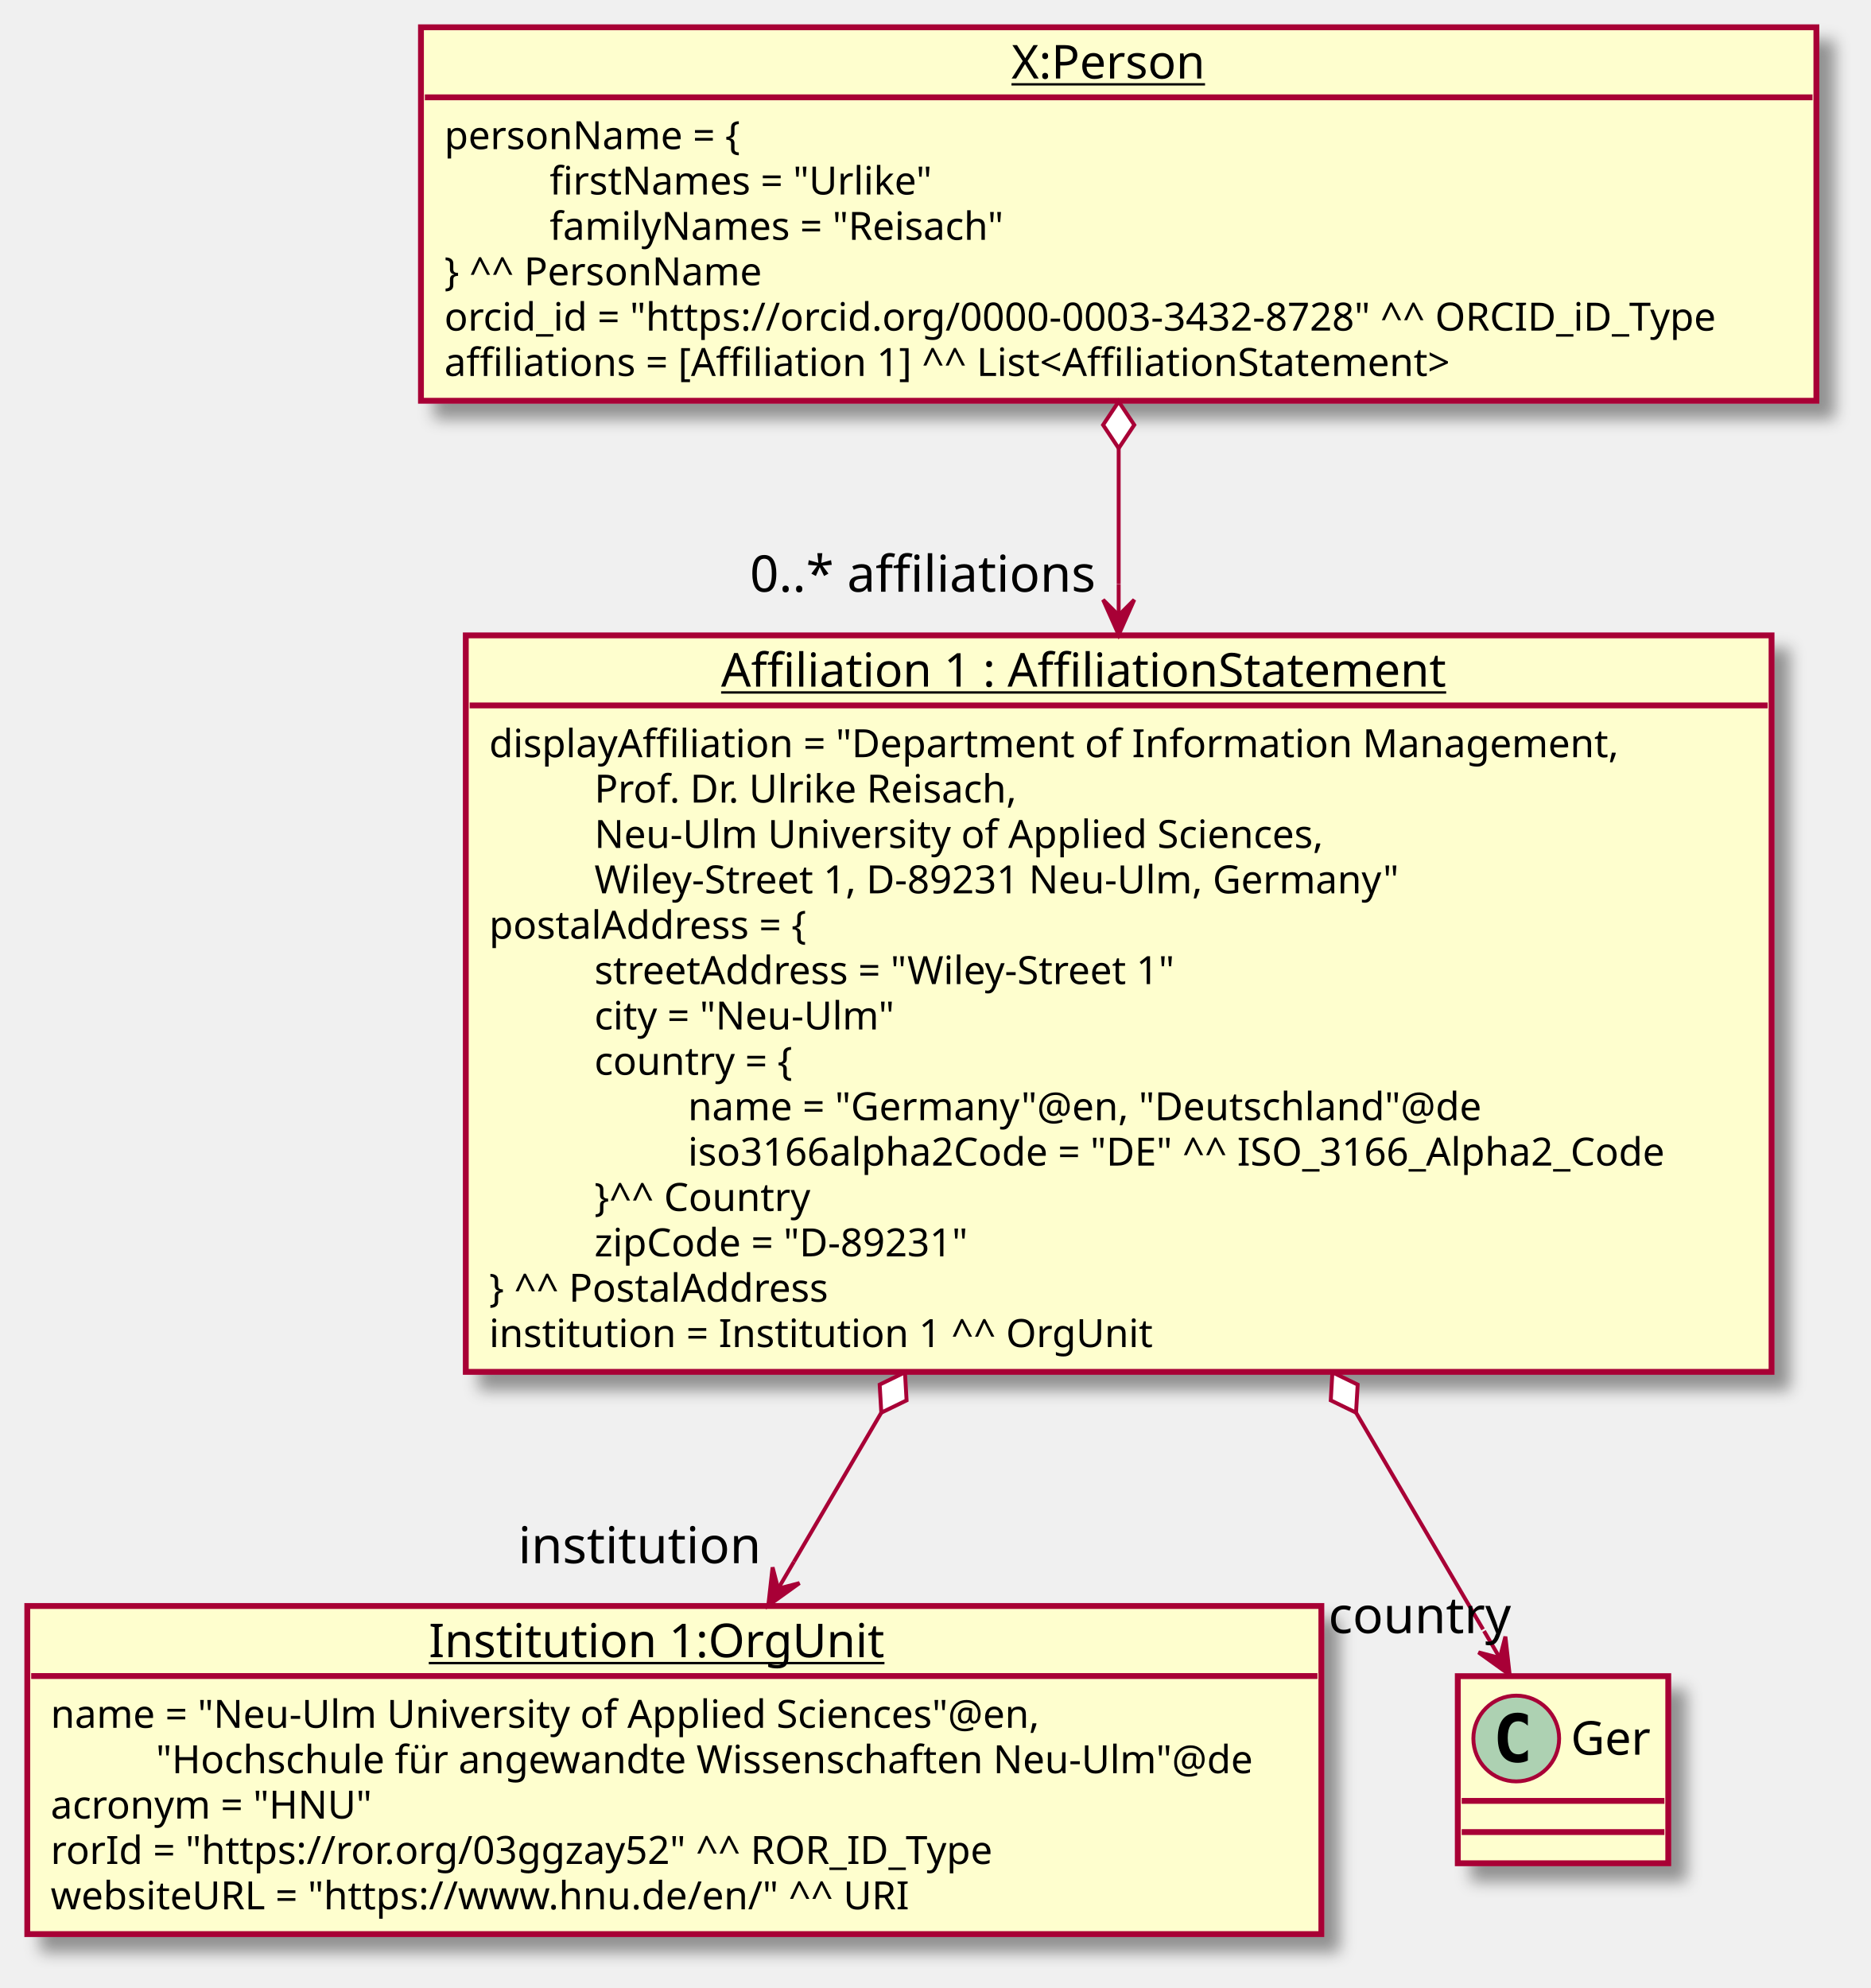
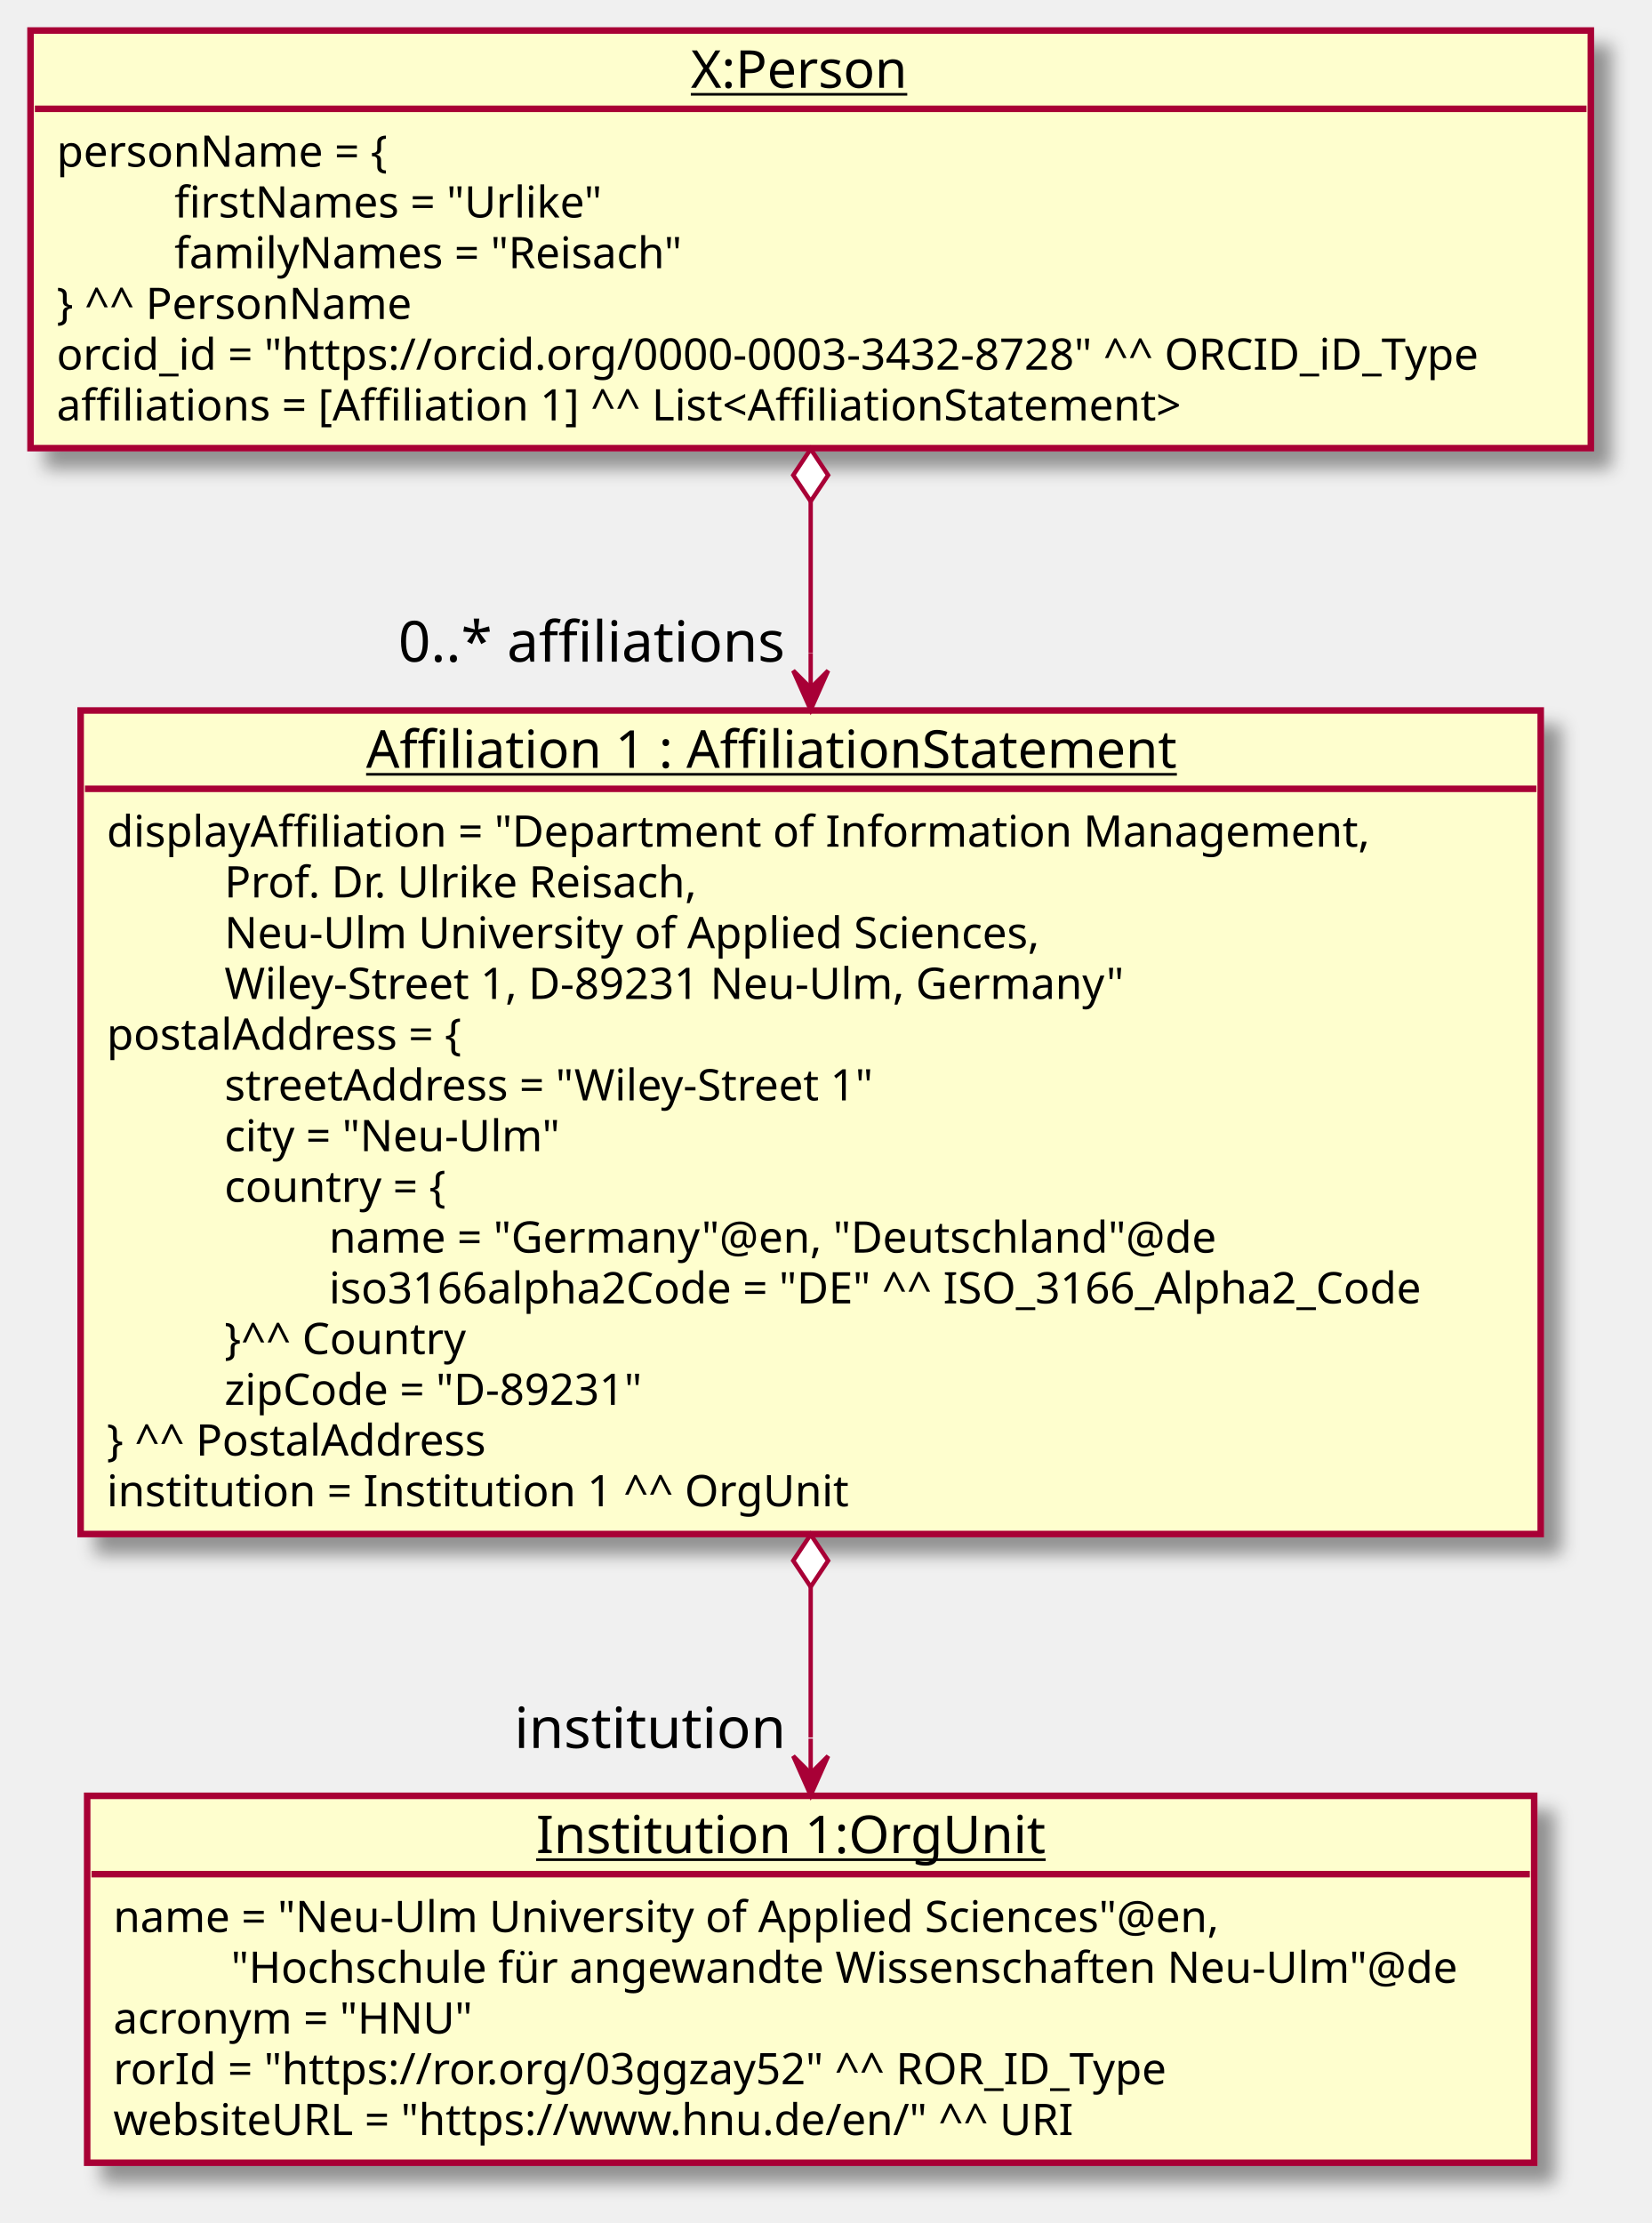
- <svg xmlns="http://www.w3.org/2000/svg" contentScriptType="application/ecmascript" contentStyleType="text/css" height="510px" preserveAspectRatio="none" style="width:480px;height:510px;background:#FFFFFF;" version="1.1" viewBox="0 0 480 510" width="480px" zoomAndPan="magnify">
+ <svg xmlns="http://www.w3.org/2000/svg" contentScriptType="application/ecmascript" contentStyleType="text/css" height="510px" preserveAspectRatio="none" style="width:379px;height:510px;background:#FFFFFF;" version="1.1" viewBox="0 0 379 510" width="379px" zoomAndPan="magnify">
  <defs>
-     <filter height="300%" id="f1nlze2o8avxdj" width="300%" x="-1" y="-1">
+     <filter height="300%" id="ft2g0slik26j3" width="300%" x="-1" y="-1">
      <feGaussianBlur result="blurOut" stdDeviation="2.0" />
      <feColorMatrix in="blurOut" result="blurOut2" type="matrix" values="0 0 0 0 0 0 0 0 0 0 0 0 0 0 0 0 0 0 .4 0" />
      <feOffset dx="4.0" dy="4.0" in="blurOut2" result="blurOut3" />
      <feBlend in="SourceGraphic" in2="blurOut3" mode="normal" />
    </filter>
  </defs>
  <g>
-     <rect fill="#FEFECE" filter="url(#f1nlze2o8avxdj)" height="95.812" style="stroke:#A80036;stroke-width:1.5;" width="358" x="108" y="7" />
-     <text fill="#000000" font-family="sans-serif" font-size="12" lengthAdjust="spacing" text-decoration="underline" textLength="55" x="259.5" y="20.139">X:Person</text>
-     <line style="stroke:#A80036;stroke-width:1.5;" x1="109" x2="465" y1="24.969" y2="24.969" />
-     <text fill="#000000" font-family="sans-serif" font-size="10" lengthAdjust="spacing" textLength="83" x="114" y="38.251">personName = {</text>
-     <text fill="#000000" font-family="sans-serif" font-size="10" lengthAdjust="spacing" textLength="105" x="141" y="49.892">firstNames = "Urlike"</text>
-     <text fill="#000000" font-family="sans-serif" font-size="10" lengthAdjust="spacing" textLength="126" x="141" y="61.532">familyNames = "Reisach"</text>
-     <text fill="#000000" font-family="sans-serif" font-size="10" lengthAdjust="spacing" textLength="92" x="114" y="73.173">} ^^ PersonName</text>
-     <text fill="#000000" font-family="sans-serif" font-size="10" lengthAdjust="spacing" textLength="346" x="114" y="84.814">orcid_id = "https://orcid.org/0000-0003-3432-8728" ^^ ORCID_iD_Type</text>
-     <text fill="#000000" font-family="sans-serif" font-size="10" lengthAdjust="spacing" textLength="278" x="114" y="96.454">affiliations = [Affiliation 1] ^^ List&lt;AffiliationStatement&gt;</text>
-     <rect fill="#FEFECE" filter="url(#f1nlze2o8avxdj)" height="84.172" style="stroke:#A80036;stroke-width:1.5;" width="332" x="7" y="412" />
-     <text fill="#000000" font-family="sans-serif" font-size="12" lengthAdjust="spacing" text-decoration="underline" textLength="126" x="110" y="425.139">Institution 1:OrgUnit</text>
-     <line style="stroke:#A80036;stroke-width:1.5;" x1="8" x2="338" y1="429.969" y2="429.969" />
-     <text fill="#000000" font-family="sans-serif" font-size="10" lengthAdjust="spacing" textLength="270" x="13" y="443.251">name = "Neu-Ulm University of Applied Sciences"@en,</text>
-     <text fill="#000000" font-family="sans-serif" font-size="10" lengthAdjust="spacing" textLength="293" x="40" y="454.892">"Hochschule für angewandte Wissenschaften Neu-Ulm"@de</text>
-     <text fill="#000000" font-family="sans-serif" font-size="10" lengthAdjust="spacing" textLength="91" x="13" y="466.532">acronym = "HNU"</text>
-     <text fill="#000000" font-family="sans-serif" font-size="10" lengthAdjust="spacing" textLength="258" x="13" y="478.173">rorId = "https://ror.org/03ggzay52" ^^ ROR_ID_Type</text>
-     <text fill="#000000" font-family="sans-serif" font-size="10" lengthAdjust="spacing" textLength="234" x="13" y="489.813">websiteURL = "https://www.hnu.de/en/" ^^ URI</text>
-     <rect fill="#FEFECE" filter="url(#f1nlze2o8avxdj)" height="188.938" style="stroke:#A80036;stroke-width:1.5;" width="335" x="119.5" y="163" />
-     <text fill="#000000" font-family="sans-serif" font-size="12" lengthAdjust="spacing" text-decoration="underline" textLength="204" x="185" y="176.139">Affiliation 1 : AffiliationStatement</text>
-     <line style="stroke:#A80036;stroke-width:1.5;" x1="120.5" x2="453.5" y1="180.969" y2="180.969" />
-     <text fill="#000000" font-family="sans-serif" font-size="10" lengthAdjust="spacing" textLength="301" x="125.5" y="194.251">displayAffiliation = "Department of Information Management,</text>
-     <text fill="#000000" font-family="sans-serif" font-size="10" lengthAdjust="spacing" textLength="115" x="152.5" y="205.892">Prof. Dr. Ulrike Reisach,</text>
-     <text fill="#000000" font-family="sans-serif" font-size="10" lengthAdjust="spacing" textLength="195" x="152.5" y="217.532">Neu-Ulm University of Applied Sciences,</text>
-     <text fill="#000000" font-family="sans-serif" font-size="10" lengthAdjust="spacing" textLength="221" x="152.5" y="229.173">Wiley-Street 1, D-89231 Neu-Ulm, Germany"</text>
-     <text fill="#000000" font-family="sans-serif" font-size="10" lengthAdjust="spacing" textLength="88" x="125.5" y="240.814">postalAddress = {</text>
-     <text fill="#000000" font-family="sans-serif" font-size="10" lengthAdjust="spacing" textLength="161" x="152.5" y="252.454">streetAddress = "Wiley-Street 1"</text>
-     <text fill="#000000" font-family="sans-serif" font-size="10" lengthAdjust="spacing" textLength="85" x="152.5" y="264.095">city = "Neu-Ulm"</text>
-     <text fill="#000000" font-family="sans-serif" font-size="10" lengthAdjust="spacing" textLength="57" x="152.5" y="275.735">country = {</text>
-     <text fill="#000000" font-family="sans-serif" font-size="10" lengthAdjust="spacing" textLength="220" x="176.5" y="287.376">name = "Germany"@en, "Deutschland"@de</text>
-     <text fill="#000000" font-family="sans-serif" font-size="10" lengthAdjust="spacing" textLength="272" x="176.5" y="299.017">iso3166alpha2Code = "DE" ^^ ISO_3166_Alpha2_Code</text>
-     <text fill="#000000" font-family="sans-serif" font-size="10" lengthAdjust="spacing" textLength="65" x="152.5" y="310.657">}^^ Country</text>
-     <text fill="#000000" font-family="sans-serif" font-size="10" lengthAdjust="spacing" textLength="105" x="152.5" y="322.298">zipCode = "D-89231"</text>
-     <text fill="#000000" font-family="sans-serif" font-size="10" lengthAdjust="spacing" textLength="97" x="125.5" y="333.938">} ^^ PostalAddress</text>
-     <text fill="#000000" font-family="sans-serif" font-size="10" lengthAdjust="spacing" textLength="178" x="125.5" y="345.579">institution = Institution 1 ^^ OrgUnit</text>
-     <rect fill="#FEFECE" filter="url(#f1nlze2o8avxdj)" height="48" id="Ger" style="stroke:#A80036;stroke-width:1.5;" width="54" x="374" y="430" />
-     <ellipse cx="389" cy="446" fill="#ADD1B2" rx="11" ry="11" style="stroke:#A80036;stroke-width:1.0;" />
-     <path d="M391.969,451.641 Q391.391,451.938 390.75,452.078 Q390.109,452.234 389.406,452.234 Q386.906,452.234 385.578,450.594 Q384.266,448.938 384.266,445.812 Q384.266,442.688 385.578,441.031 Q386.906,439.375 389.406,439.375 Q390.109,439.375 390.75,439.531 Q391.406,439.688 391.969,439.984 L391.969,442.703 Q391.344,442.125 390.75,441.859 Q390.156,441.578 389.531,441.578 Q388.188,441.578 387.5,442.656 Q386.812,443.719 386.812,445.812 Q386.812,447.906 387.5,448.984 Q388.188,450.047 389.531,450.047 Q390.156,450.047 390.75,449.781 Q391.344,449.5 391.969,448.922 L391.969,451.641 Z " fill="#000000" />
-     <text fill="#000000" font-family="sans-serif" font-size="12" lengthAdjust="spacing" textLength="22" x="403" y="450.154">Ger</text>
-     <line style="stroke:#A80036;stroke-width:1.5;" x1="375" x2="427" y1="462" y2="462" />
-     <line style="stroke:#A80036;stroke-width:1.5;" x1="375" x2="427" y1="470" y2="470" />
-     <path codeLine="65" d="M226.103,362.403 C226.103,362.403 210.51,389.01 203.69,400.64 " fill="none" id="Aff1-Ins1" style="stroke:#A80036;stroke-width:1.0;" />
-     <polygon fill="#A80036" points="197.11,411.87,205.111,406.127,199.638,407.556,198.209,402.083,197.11,411.87" style="stroke:#A80036;stroke-width:1.0;" />
-     <line style="stroke:#A80036;stroke-width:1.0;" x1="199.638" x2="203.685" y1="407.556" y2="400.65" />
-     <polygon fill="#FFFFFF" points="232.17,352.05,225.685,355.204,226.103,362.403,232.588,359.249,232.17,352.05" style="stroke:#A80036;stroke-width:1.0;" />
-     <text fill="#000000" font-family="sans-serif" font-size="13" lengthAdjust="spacing" textLength="63" x="132.932" y="401.024">institution</text>
-     <path codeLine="66" d="M347.897,362.403 C347.897,362.403 371.36,402.43 380.49,418 " fill="none" id="Aff1-Ger" style="stroke:#A80036;stroke-width:1.0;" />
-     <polygon fill="#A80036" points="387.31,429.64,386.211,419.853,384.782,425.326,379.309,423.897,387.31,429.64" style="stroke:#A80036;stroke-width:1.0;" />
-     <line style="stroke:#A80036;stroke-width:1.0;" x1="384.782" x2="380.735" y1="425.326" y2="418.42" />
-     <polygon fill="#FFFFFF" points="341.83,352.05,341.412,359.249,347.897,362.403,348.315,355.204,341.83,352.05" style="stroke:#A80036;stroke-width:1.0;" />
-     <text fill="#000000" font-family="sans-serif" font-size="13" lengthAdjust="spacing" textLength="48" x="340.787" y="418.957">country</text>
-     <path codeLine="67" d="M287,115.01 C287,115.01 287,138.25 287,149.8 " fill="none" id="X-Aff1" style="stroke:#A80036;stroke-width:1.0;" />
-     <polygon fill="#A80036" points="287,162.86,291,153.86,287,157.86,283,153.86,287,162.86" style="stroke:#A80036;stroke-width:1.0;" />
-     <line style="stroke:#A80036;stroke-width:1.0;" x1="287" x2="287" y1="157.86" y2="149.86" />
-     <polygon fill="#FFFFFF" points="287,103.01,283,109.01,287,115.01,291,109.01,287,103.01" style="stroke:#A80036;stroke-width:1.0;" />
-     <text fill="#000000" font-family="sans-serif" font-size="13" lengthAdjust="spacing" textLength="91" x="192.374" y="151.795">0..* affiliations</text>
+     <rect fill="#FEFECE" filter="url(#ft2g0slik26j3)" height="95.812" style="stroke:#A80036;stroke-width:1.5;" width="358" x="7" y="7" />
+     <text fill="#000000" font-family="sans-serif" font-size="12" lengthAdjust="spacing" text-decoration="underline" textLength="55" x="158.5" y="20.139">X:Person</text>
+     <line style="stroke:#A80036;stroke-width:1.5;" x1="8" x2="364" y1="24.969" y2="24.969" />
+     <text fill="#000000" font-family="sans-serif" font-size="10" lengthAdjust="spacing" textLength="83" x="13" y="38.251">personName = {</text>
+     <text fill="#000000" font-family="sans-serif" font-size="10" lengthAdjust="spacing" textLength="105" x="40" y="49.892">firstNames = "Urlike"</text>
+     <text fill="#000000" font-family="sans-serif" font-size="10" lengthAdjust="spacing" textLength="126" x="40" y="61.532">familyNames = "Reisach"</text>
+     <text fill="#000000" font-family="sans-serif" font-size="10" lengthAdjust="spacing" textLength="92" x="13" y="73.173">} ^^ PersonName</text>
+     <text fill="#000000" font-family="sans-serif" font-size="10" lengthAdjust="spacing" textLength="346" x="13" y="84.814">orcid_id = "https://orcid.org/0000-0003-3432-8728" ^^ ORCID_iD_Type</text>
+     <text fill="#000000" font-family="sans-serif" font-size="10" lengthAdjust="spacing" textLength="278" x="13" y="96.454">affiliations = [Affiliation 1] ^^ List&lt;AffiliationStatement&gt;</text>
+     <rect fill="#FEFECE" filter="url(#ft2g0slik26j3)" height="84.172" style="stroke:#A80036;stroke-width:1.5;" width="332" x="20" y="412" />
+     <text fill="#000000" font-family="sans-serif" font-size="12" lengthAdjust="spacing" text-decoration="underline" textLength="126" x="123" y="425.139">Institution 1:OrgUnit</text>
+     <line style="stroke:#A80036;stroke-width:1.5;" x1="21" x2="351" y1="429.969" y2="429.969" />
+     <text fill="#000000" font-family="sans-serif" font-size="10" lengthAdjust="spacing" textLength="270" x="26" y="443.251">name = "Neu-Ulm University of Applied Sciences"@en,</text>
+     <text fill="#000000" font-family="sans-serif" font-size="10" lengthAdjust="spacing" textLength="293" x="53" y="454.892">"Hochschule für angewandte Wissenschaften Neu-Ulm"@de</text>
+     <text fill="#000000" font-family="sans-serif" font-size="10" lengthAdjust="spacing" textLength="91" x="26" y="466.532">acronym = "HNU"</text>
+     <text fill="#000000" font-family="sans-serif" font-size="10" lengthAdjust="spacing" textLength="258" x="26" y="478.173">rorId = "https://ror.org/03ggzay52" ^^ ROR_ID_Type</text>
+     <text fill="#000000" font-family="sans-serif" font-size="10" lengthAdjust="spacing" textLength="234" x="26" y="489.813">websiteURL = "https://www.hnu.de/en/" ^^ URI</text>
+     <rect fill="#FEFECE" filter="url(#ft2g0slik26j3)" height="188.938" style="stroke:#A80036;stroke-width:1.5;" width="335" x="18.5" y="163" />
+     <text fill="#000000" font-family="sans-serif" font-size="12" lengthAdjust="spacing" text-decoration="underline" textLength="204" x="84" y="176.139">Affiliation 1 : AffiliationStatement</text>
+     <line style="stroke:#A80036;stroke-width:1.5;" x1="19.5" x2="352.5" y1="180.969" y2="180.969" />
+     <text fill="#000000" font-family="sans-serif" font-size="10" lengthAdjust="spacing" textLength="301" x="24.5" y="194.251">displayAffiliation = "Department of Information Management,</text>
+     <text fill="#000000" font-family="sans-serif" font-size="10" lengthAdjust="spacing" textLength="115" x="51.5" y="205.892">Prof. Dr. Ulrike Reisach,</text>
+     <text fill="#000000" font-family="sans-serif" font-size="10" lengthAdjust="spacing" textLength="195" x="51.5" y="217.532">Neu-Ulm University of Applied Sciences,</text>
+     <text fill="#000000" font-family="sans-serif" font-size="10" lengthAdjust="spacing" textLength="221" x="51.5" y="229.173">Wiley-Street 1, D-89231 Neu-Ulm, Germany"</text>
+     <text fill="#000000" font-family="sans-serif" font-size="10" lengthAdjust="spacing" textLength="88" x="24.5" y="240.814">postalAddress = {</text>
+     <text fill="#000000" font-family="sans-serif" font-size="10" lengthAdjust="spacing" textLength="161" x="51.5" y="252.454">streetAddress = "Wiley-Street 1"</text>
+     <text fill="#000000" font-family="sans-serif" font-size="10" lengthAdjust="spacing" textLength="85" x="51.5" y="264.095">city = "Neu-Ulm"</text>
+     <text fill="#000000" font-family="sans-serif" font-size="10" lengthAdjust="spacing" textLength="57" x="51.5" y="275.735">country = {</text>
+     <text fill="#000000" font-family="sans-serif" font-size="10" lengthAdjust="spacing" textLength="220" x="75.5" y="287.376">name = "Germany"@en, "Deutschland"@de</text>
+     <text fill="#000000" font-family="sans-serif" font-size="10" lengthAdjust="spacing" textLength="272" x="75.5" y="299.017">iso3166alpha2Code = "DE" ^^ ISO_3166_Alpha2_Code</text>
+     <text fill="#000000" font-family="sans-serif" font-size="10" lengthAdjust="spacing" textLength="65" x="51.5" y="310.657">}^^ Country</text>
+     <text fill="#000000" font-family="sans-serif" font-size="10" lengthAdjust="spacing" textLength="105" x="51.5" y="322.298">zipCode = "D-89231"</text>
+     <text fill="#000000" font-family="sans-serif" font-size="10" lengthAdjust="spacing" textLength="97" x="24.5" y="333.938">} ^^ PostalAddress</text>
+     <text fill="#000000" font-family="sans-serif" font-size="10" lengthAdjust="spacing" textLength="178" x="24.5" y="345.579">institution = Institution 1 ^^ OrgUnit</text>
+     <path codeLine="65" d="M186,364.05 C186,364.05 186,388.14 186,398.62 " fill="none" id="Aff1-Ins1" style="stroke:#A80036;stroke-width:1.0;" />
+     <polygon fill="#A80036" points="186,411.87,190,402.87,186,406.87,182,402.87,186,411.87" style="stroke:#A80036;stroke-width:1.0;" />
+     <line style="stroke:#A80036;stroke-width:1.0;" x1="186" x2="186" y1="406.87" y2="398.87" />
+     <polygon fill="#FFFFFF" points="186,352.05,182,358.05,186,364.05,190,358.05,186,352.05" style="stroke:#A80036;stroke-width:1.0;" />
+     <text fill="#000000" font-family="sans-serif" font-size="13" lengthAdjust="spacing" textLength="63" x="117.98" y="401.024">institution</text>
+     <path codeLine="66" d="M186,115.01 C186,115.01 186,138.25 186,149.8 " fill="none" id="X-Aff1" style="stroke:#A80036;stroke-width:1.0;" />
+     <polygon fill="#A80036" points="186,162.86,190,153.86,186,157.86,182,153.86,186,162.86" style="stroke:#A80036;stroke-width:1.0;" />
+     <line style="stroke:#A80036;stroke-width:1.0;" x1="186" x2="186" y1="157.86" y2="149.86" />
+     <polygon fill="#FFFFFF" points="186,103.01,182,109.01,186,115.01,190,109.01,186,103.01" style="stroke:#A80036;stroke-width:1.0;" />
+     <text fill="#000000" font-family="sans-serif" font-size="13" lengthAdjust="spacing" textLength="91" x="91.374" y="151.795">0..* affiliations</text>
  </g>
</svg>
